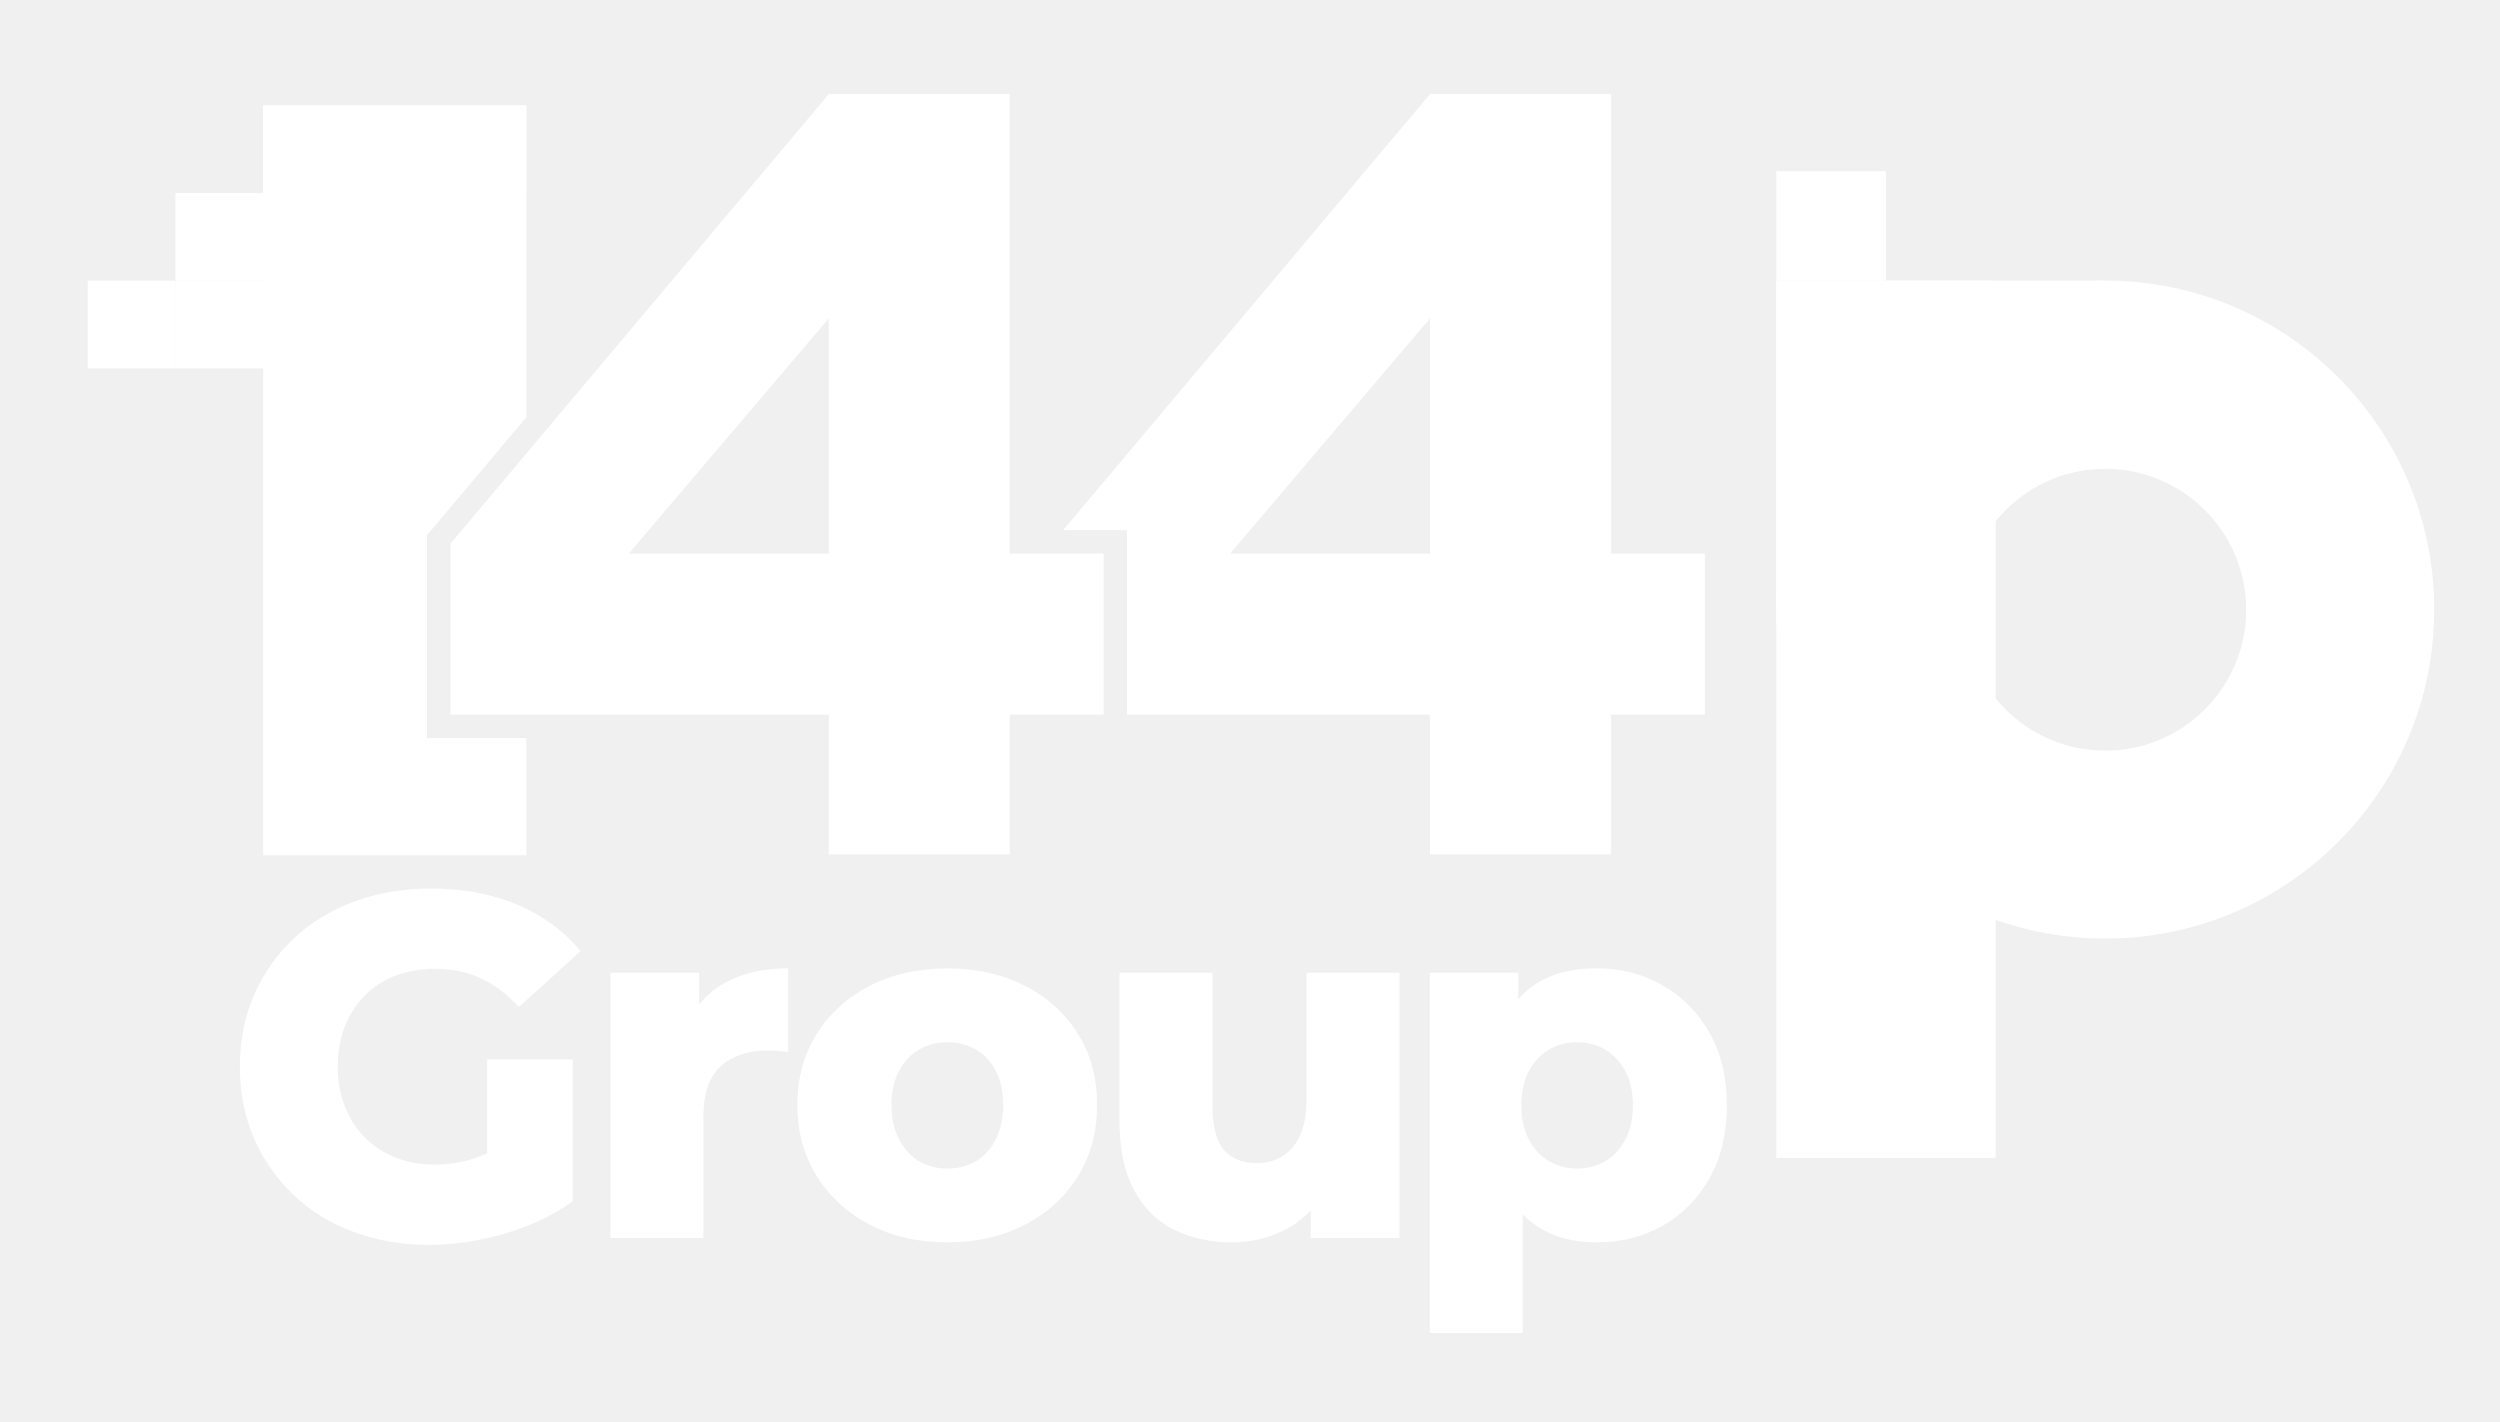
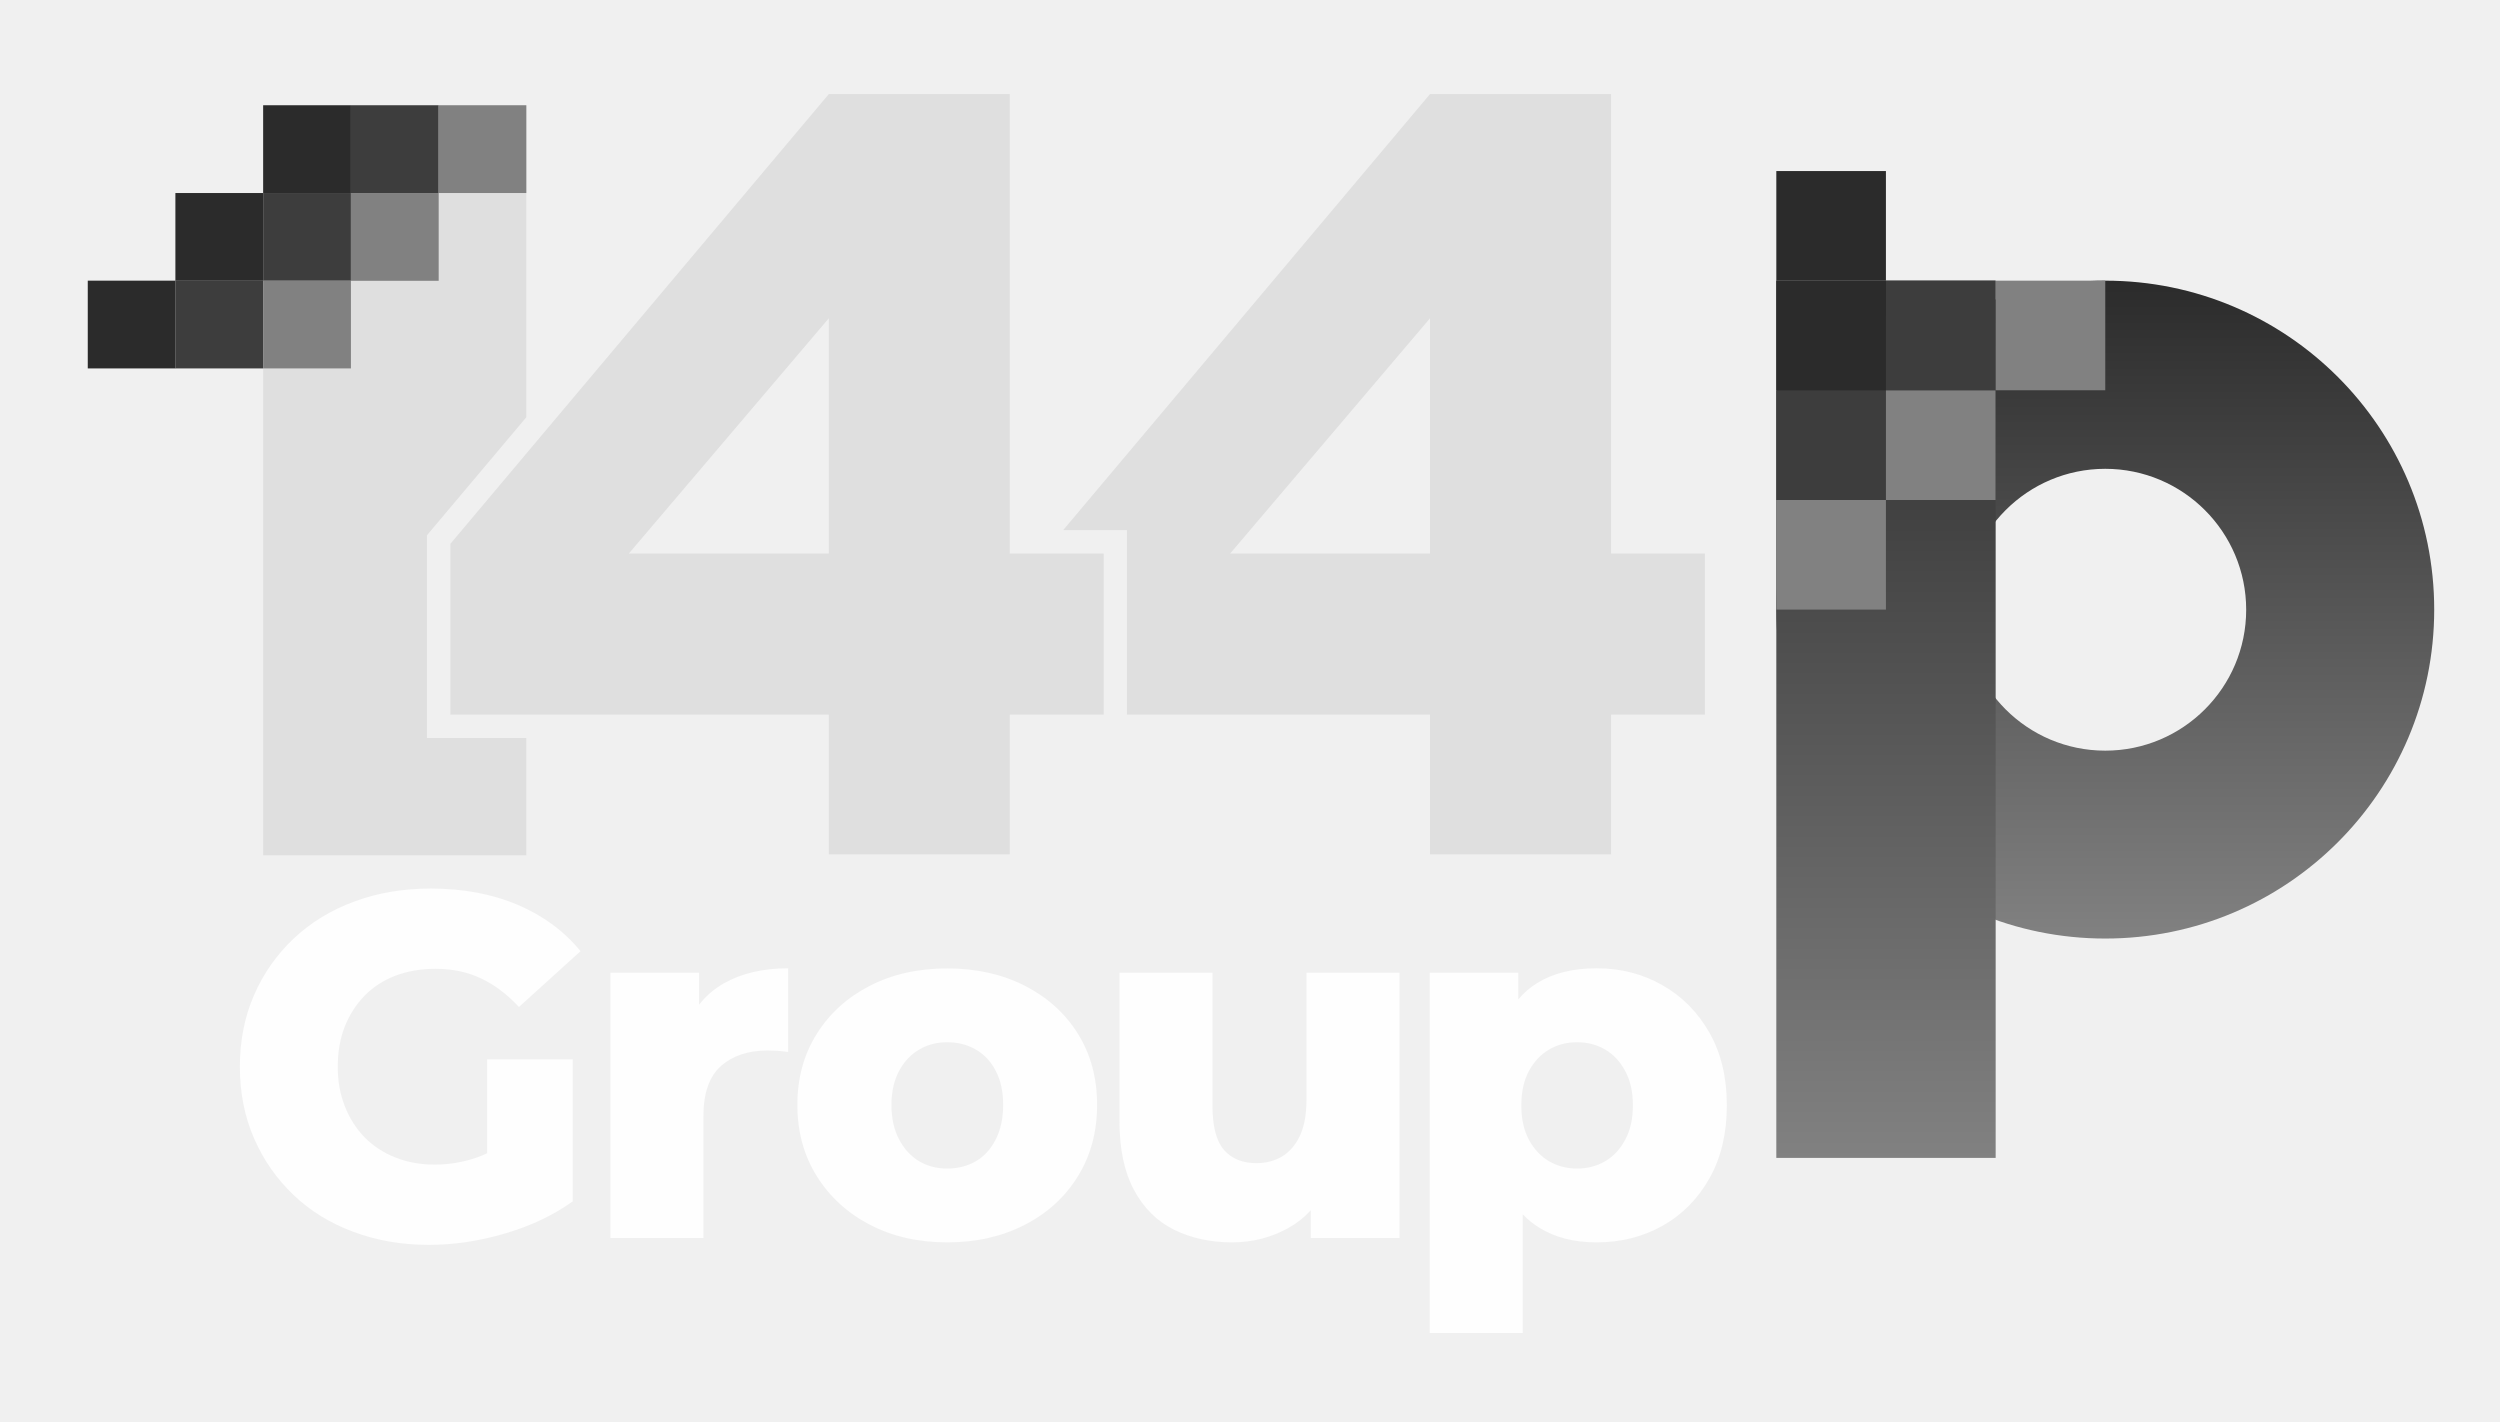
- <svg xmlns="http://www.w3.org/2000/svg" version="1.1" viewBox="10 62 190 108" role="img" aria-label="144p Group">
+ <svg xmlns="http://www.w3.org/2000/svg" id="Layer_1" version="1.1" viewBox="10 62 190 108">
+   <defs>
+     <style>
+       .st0 {
+         fill: #fefefe;
+       }
+ 
+       .st1 {
+         fill: #dfdfdf;
+       }
+ 
+       .st2 {
+         fill: url(#linear-gradient);
+       }
+ 
+       .st3 {
+         fill: #818181;
+       }
+ 
+       .st4 {
+         fill: #3d3d3d;
+       }
+ 
+       .st5 {
+         fill: url(#New_Gradient_Swatch_2);
+       }
+ 
+       .st6 {
+         fill: #2b2b2b;
+       }
+     </style>
+     <linearGradient id="linear-gradient" x1="170" y1="133.33" x2="170" y2="83.33" gradientUnits="userSpaceOnUse">
+       <stop offset="0" stop-color="#818181" />
+       <stop offset="1" stop-color="#2b2b2b" />
+     </linearGradient>
+     <linearGradient id="New_Gradient_Swatch_2" data-name="New Gradient Swatch 2" x1="153.33" y1="150" x2="153.33" y2="83.33" gradientUnits="userSpaceOnUse">
+       <stop offset="0" stop-color="#818181" />
+       <stop offset="1" stop-color="#2b2b2b" />
+     </linearGradient>
+   </defs>
  <g>
-     <path d="M47.02,142.51h6.51v10.79c-1.49,1.07-3.21,1.88-5.17,2.45-1.96.58-3.88.86-5.77.86-2.06,0-3.96-.33-5.73-.99-1.76-.65-3.28-1.59-4.55-2.8-1.28-1.22-2.28-2.65-3-4.3-.72-1.65-1.08-3.47-1.08-5.45s.36-3.8,1.08-5.45c.72-1.65,1.73-3.08,3.02-4.3,1.29-1.21,2.82-2.15,4.59-2.8,1.77-.66,3.71-.99,5.82-.99,2.46,0,4.65.41,6.59,1.23,1.93.82,3.53,1.99,4.79,3.53l-4.68,4.24c-.89-.96-1.86-1.69-2.88-2.17-1.03-.49-2.18-.73-3.45-.73-1.11,0-2.13.17-3.05.52-.91.35-1.69.85-2.34,1.51-.64.66-1.15,1.44-1.51,2.34-.36.91-.54,1.93-.54,3.07s.18,2.1.54,3.01c.36.92.87,1.71,1.51,2.37.65.65,1.42,1.16,2.33,1.52.9.36,1.9.54,2.99.54s2.16-.18,3.2-.54c.26-.09.52-.2.78-.32v-7.14Z" fill="#ffffff" />
-     <path d="M69.9,135.59v6.36c-.33-.04-.61-.08-.84-.09-.24-.01-.49-.02-.76-.02-1.44,0-2.61.39-3.5,1.17-.89.79-1.34,2.06-1.34,3.82v9.26h-7.07v-20.16h6.74v2.43c.51-.66,1.14-1.2,1.89-1.63,1.34-.76,2.97-1.14,4.88-1.14Z" fill="#ffffff" />
-     <path d="M81.99,156.42c-2.21,0-4.17-.45-5.88-1.34-1.71-.89-3.06-2.13-4.04-3.7-.98-1.57-1.47-3.38-1.47-5.41s.49-3.83,1.47-5.39c.98-1.56,2.32-2.78,4.04-3.66,1.71-.88,3.67-1.32,5.88-1.32s4.17.44,5.9,1.32c1.72.88,3.07,2.1,4.04,3.66.97,1.56,1.45,3.36,1.45,5.39s-.48,3.84-1.45,5.41c-.97,1.58-2.31,2.81-4.04,3.7-1.72.89-3.69,1.34-5.9,1.34ZM81.99,150.81c.82,0,1.54-.19,2.18-.56s1.13-.92,1.51-1.66c.37-.73.56-1.61.56-2.62s-.19-1.88-.56-2.58c-.37-.71-.87-1.25-1.51-1.62s-1.36-.56-2.18-.56-1.51.19-2.14.56-1.14.91-1.52,1.62c-.38.71-.58,1.57-.58,2.58s.19,1.89.58,2.62c.38.73.89,1.28,1.52,1.66s1.35.56,2.14.56Z" fill="#ffffff" />
-     <path d="M116.36,135.93v20.16h-6.74v-2.11c-.49.54-1.06.99-1.71,1.35-1.31.73-2.74,1.09-4.28,1.09-1.63,0-3.1-.32-4.4-.96-1.31-.65-2.32-1.66-3.05-3.03-.74-1.38-1.1-3.12-1.1-5.23v-11.27h7.07v10.12c0,1.56.29,2.67.87,3.34.58.67,1.41,1.01,2.47,1.01.7,0,1.33-.16,1.9-.48.57-.33,1.03-.84,1.38-1.55.34-.71.52-1.62.52-2.73v-9.71h7.07Z" fill="#ffffff" />
-     <path d="M139.92,140.49c-.88-1.55-2.07-2.76-3.57-3.61-1.5-.86-3.17-1.29-5-1.29s-3.32.38-4.52,1.12c-.55.34-1.03.75-1.44,1.25v-2.03h-6.73v27.38h7.07v-9.02c.37.39.78.72,1.23,1,1.21.76,2.67,1.13,4.39,1.13,1.83,0,3.5-.42,5-1.26,1.5-.84,2.69-2.05,3.57-3.61s1.32-3.41,1.32-5.54-.44-3.97-1.32-5.52ZM133.52,148.61c-.38.72-.89,1.27-1.52,1.64s-1.35.56-2.14.56-1.51-.19-2.14-.56c-.63-.37-1.14-.92-1.53-1.64-.38-.72-.57-1.58-.57-2.6s.19-1.89.57-2.6c.39-.72.9-1.27,1.53-1.64.63-.37,1.34-.56,2.14-.56s1.51.19,2.14.56,1.14.92,1.52,1.64c.39.71.58,1.58.58,2.6s-.19,1.88-.58,2.6Z" fill="#ffffff" />
+     <path class="st0" d="M47.02,142.51h6.51v10.79c-1.49,1.07-3.21,1.88-5.17,2.45-1.96.58-3.88.86-5.77.86-2.06,0-3.96-.33-5.73-.99-1.76-.65-3.28-1.59-4.55-2.8-1.28-1.22-2.28-2.65-3-4.3-.72-1.65-1.08-3.47-1.08-5.45s.36-3.8,1.08-5.45c.72-1.65,1.73-3.08,3.02-4.3,1.29-1.21,2.82-2.15,4.59-2.8,1.77-.66,3.71-.99,5.82-.99,2.46,0,4.65.41,6.59,1.23,1.93.82,3.53,1.99,4.79,3.53l-4.68,4.24c-.89-.96-1.86-1.69-2.88-2.17-1.03-.49-2.18-.73-3.45-.73-1.11,0-2.13.17-3.05.52-.91.35-1.69.85-2.34,1.51-.64.66-1.15,1.44-1.51,2.34-.36.91-.54,1.93-.54,3.07s.18,2.1.54,3.01c.36.92.87,1.71,1.51,2.37.65.65,1.42,1.16,2.33,1.52.9.36,1.9.54,2.99.54s2.16-.18,3.2-.54c.26-.09.52-.2.78-.32v-7.14Z" />
+     <path class="st0" d="M69.9,135.59v6.36c-.33-.04-.61-.08-.84-.09-.24-.01-.49-.02-.76-.02-1.44,0-2.61.39-3.5,1.17-.89.79-1.34,2.06-1.34,3.82v9.26h-7.07v-20.16h6.74v2.43c.51-.66,1.14-1.2,1.89-1.63,1.34-.76,2.97-1.14,4.88-1.14Z" />
+     <path class="st0" d="M81.99,156.42c-2.21,0-4.17-.45-5.88-1.34-1.71-.89-3.06-2.13-4.04-3.7-.98-1.57-1.47-3.38-1.47-5.41s.49-3.83,1.47-5.39c.98-1.56,2.32-2.78,4.04-3.66,1.71-.88,3.67-1.32,5.88-1.32s4.17.44,5.9,1.32c1.72.88,3.07,2.1,4.04,3.66.97,1.56,1.45,3.36,1.45,5.39s-.48,3.84-1.45,5.41c-.97,1.58-2.31,2.81-4.04,3.7-1.72.89-3.69,1.34-5.9,1.34ZM81.99,150.81c.82,0,1.54-.19,2.18-.56s1.13-.92,1.51-1.66c.37-.73.56-1.61.56-2.62s-.19-1.88-.56-2.58c-.37-.71-.87-1.25-1.51-1.62s-1.36-.56-2.18-.56-1.51.19-2.14.56-1.14.91-1.52,1.62c-.38.71-.58,1.57-.58,2.58s.19,1.89.58,2.62c.38.73.89,1.28,1.52,1.66s1.35.56,2.14.56Z" />
+     <path class="st0" d="M116.36,135.93v20.16h-6.74v-2.11c-.49.54-1.06.99-1.71,1.35-1.31.73-2.74,1.09-4.28,1.09-1.63,0-3.1-.32-4.4-.96-1.31-.65-2.32-1.66-3.05-3.03-.74-1.38-1.1-3.12-1.1-5.23v-11.27h7.07v10.12c0,1.56.29,2.67.87,3.34.58.67,1.41,1.01,2.47,1.01.7,0,1.33-.16,1.9-.48.57-.33,1.03-.84,1.38-1.55.34-.71.52-1.62.52-2.73v-9.71h7.07Z" />
+     <path class="st0" d="M139.92,140.49c-.88-1.55-2.07-2.76-3.57-3.61-1.5-.86-3.17-1.29-5-1.29s-3.32.38-4.52,1.12c-.55.34-1.03.75-1.44,1.25v-2.03h-6.73v27.38h7.07v-9.02c.37.39.78.72,1.23,1,1.21.76,2.67,1.13,4.39,1.13,1.83,0,3.5-.42,5-1.26,1.5-.84,2.69-2.05,3.57-3.61s1.32-3.41,1.32-5.54-.44-3.97-1.32-5.52ZM133.52,148.61c-.38.72-.89,1.27-1.52,1.64s-1.35.56-2.14.56-1.51-.19-2.14-.56c-.63-.37-1.14-.92-1.53-1.64-.38-.72-.57-1.58-.57-2.6s.19-1.89.57-2.6c.39-.72.9-1.27,1.53-1.64.63-.37,1.34-.56,2.14-.56s1.51.19,2.14.56,1.14.92,1.52,1.64c.39.71.58,1.58.58,2.6s-.19,1.88-.58,2.6Z" />
  </g>
-   <path d="M50,93.71v-23.71h-20v57h20v-8.91h-7.55v-15.41l7.55-8.97Z" fill="#ffffff" />
-   <path d="M132.44,104.07v-34.92h-13.76l-27.88,33.14h4.85v14.02h23.03v10.62h13.76v-10.62h7.13v-12.24h-7.13ZM118.68,104.07h-15.19l15.19-17.88v17.88Z" fill="#ffffff" />
-   <path d="M86.74,104.07v-34.92h-13.75l-22.99,27.32-5.77,6.86v12.98h28.76v10.62h13.75v-10.62h7.14v-12.24h-7.14ZM72.99,104.07h-15.2l15.2-17.88v17.88Z" fill="#ffffff" />
+   <path class="st1" d="M50,93.71v-23.71h-20v57h20v-8.91h-7.55v-15.41l7.55-8.97Z" />
+   <path class="st1" d="M132.44,104.07v-34.92h-13.76l-27.88,33.14h4.85v14.02h23.03v10.62h13.76v-10.62h7.13v-12.24h-7.13ZM118.68,104.07h-15.19l15.19-17.88v17.88Z" />
+   <path class="st1" d="M86.74,104.07v-34.92h-13.75l-22.99,27.32-5.77,6.86v12.98h28.76v10.62h13.75v-10.62h7.14v-12.24h-7.14ZM72.99,104.07h-15.2l15.2-17.88v17.88Z" />
  <g>
-     <path d="M170,83.33c-13.81,0-25,11.19-25,25s11.19,25,25,25,25-11.19,25-25-11.19-25-25-25ZM170,119.05c-5.92,0-10.71-4.8-10.71-10.71s4.8-10.71,10.71-10.71,10.71,4.8,10.71,10.71-4.8,10.71-10.71,10.71Z" fill="#ffffff" />
-     <rect x="145" y="83.33" width="16.67" height="66.67" fill="#ffffff" />
+     <path class="st2" d="M170,83.33c-13.81,0-25,11.19-25,25s11.19,25,25,25,25-11.19,25-25-11.19-25-25-25ZM170,119.05c-5.92,0-10.71-4.8-10.71-10.71s4.8-10.71,10.71-10.71,10.71,4.8,10.71,10.71-4.8,10.71-10.71,10.71Z" />
+     <rect class="st5" x="145" y="83.33" width="16.67" height="66.67" />
    <g>
-       <rect x="145" y="91.67" width="8.33" height="8.33" fill="#ffffff" />
-       <rect x="153.33" y="83.33" width="8.33" height="8.33" fill="#ffffff" />
-       <rect x="145" y="83.33" width="8.33" height="8.33" fill="#ffffff" />
-       <rect x="145" y="100" width="8.33" height="8.33" fill="#ffffff" />
-       <rect x="153.33" y="91.67" width="8.33" height="8.33" fill="#ffffff" />
-       <rect x="161.67" y="83.33" width="8.33" height="8.33" fill="#ffffff" />
-       <rect x="145" y="75" width="8.33" height="8.33" fill="#ffffff" />
+       <rect class="st4" x="145" y="91.67" width="8.33" height="8.33" />
+       <rect class="st4" x="153.33" y="83.33" width="8.33" height="8.33" />
+       <rect class="st6" x="145" y="83.33" width="8.33" height="8.33" />
+       <rect class="st3" x="145" y="100" width="8.33" height="8.33" />
+       <rect class="st3" x="153.33" y="91.67" width="8.33" height="8.33" />
+       <rect class="st3" x="161.67" y="83.33" width="8.33" height="8.33" />
+       <rect class="st6" x="145" y="75" width="8.33" height="8.33" />
    </g>
  </g>
  <g>
-     <rect x="36.67" y="70" width="6.67" height="6.67" fill="#ffffff" />
-     <rect x="23.33" y="76.67" width="6.67" height="6.67" fill="#ffffff" />
-     <rect x="16.67" y="83.33" width="6.67" height="6.67" fill="#ffffff" />
-     <rect x="23.33" y="83.33" width="6.67" height="6.67" fill="#ffffff" />
-     <rect x="30" y="70" width="6.67" height="6.67" fill="#ffffff" />
-     <rect x="30" y="76.67" width="6.67" height="6.67" fill="#ffffff" />
-     <rect x="30" y="83.33" width="6.67" height="6.67" fill="#ffffff" />
-     <rect x="36.67" y="76.67" width="6.67" height="6.67" fill="#ffffff" />
-     <rect x="43.33" y="70" width="6.67" height="6.67" fill="#ffffff" />
+     <rect class="st4" x="36.67" y="70" width="6.67" height="6.67" />
+     <rect class="st6" x="23.33" y="76.67" width="6.67" height="6.67" />
+     <rect class="st6" x="16.67" y="83.33" width="6.67" height="6.67" />
+     <rect class="st4" x="23.33" y="83.33" width="6.67" height="6.67" />
+     <rect class="st6" x="30" y="70" width="6.67" height="6.67" />
+     <rect class="st4" x="30" y="76.67" width="6.67" height="6.67" />
+     <rect class="st3" x="30" y="83.33" width="6.67" height="6.67" />
+     <rect class="st3" x="36.67" y="76.67" width="6.67" height="6.67" />
+     <rect class="st3" x="43.33" y="70" width="6.67" height="6.67" />
  </g>
</svg>
